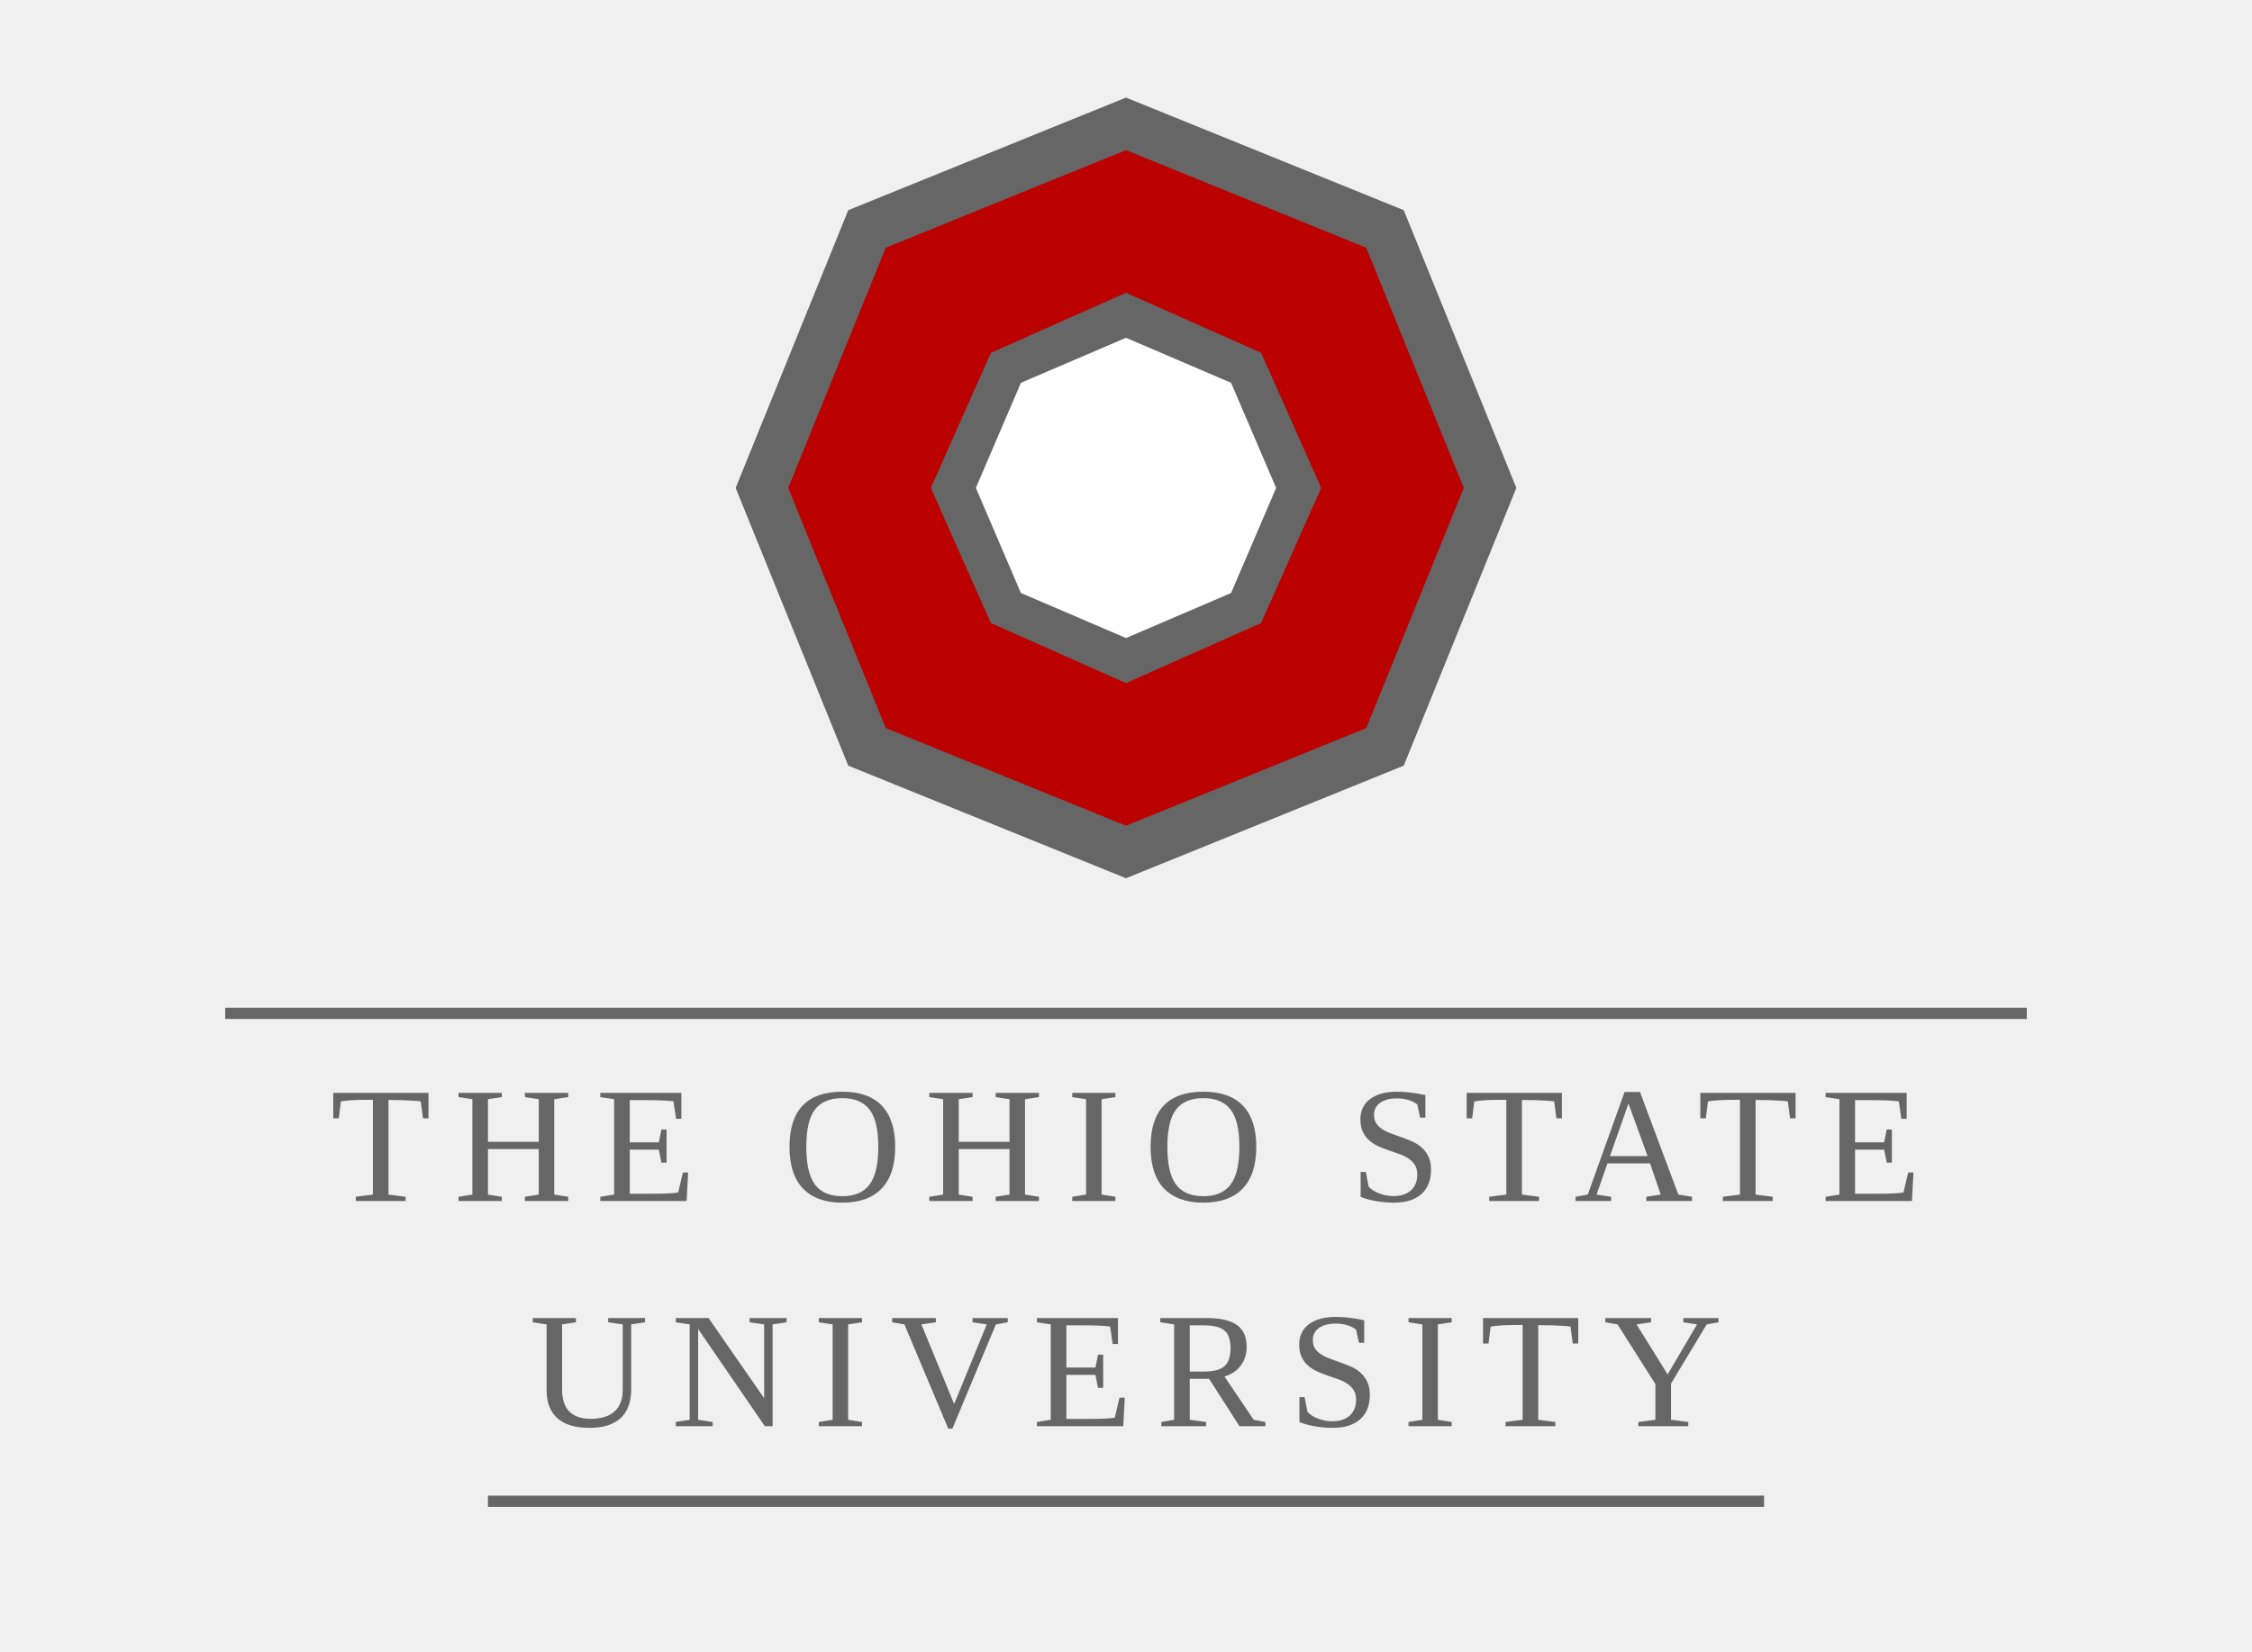
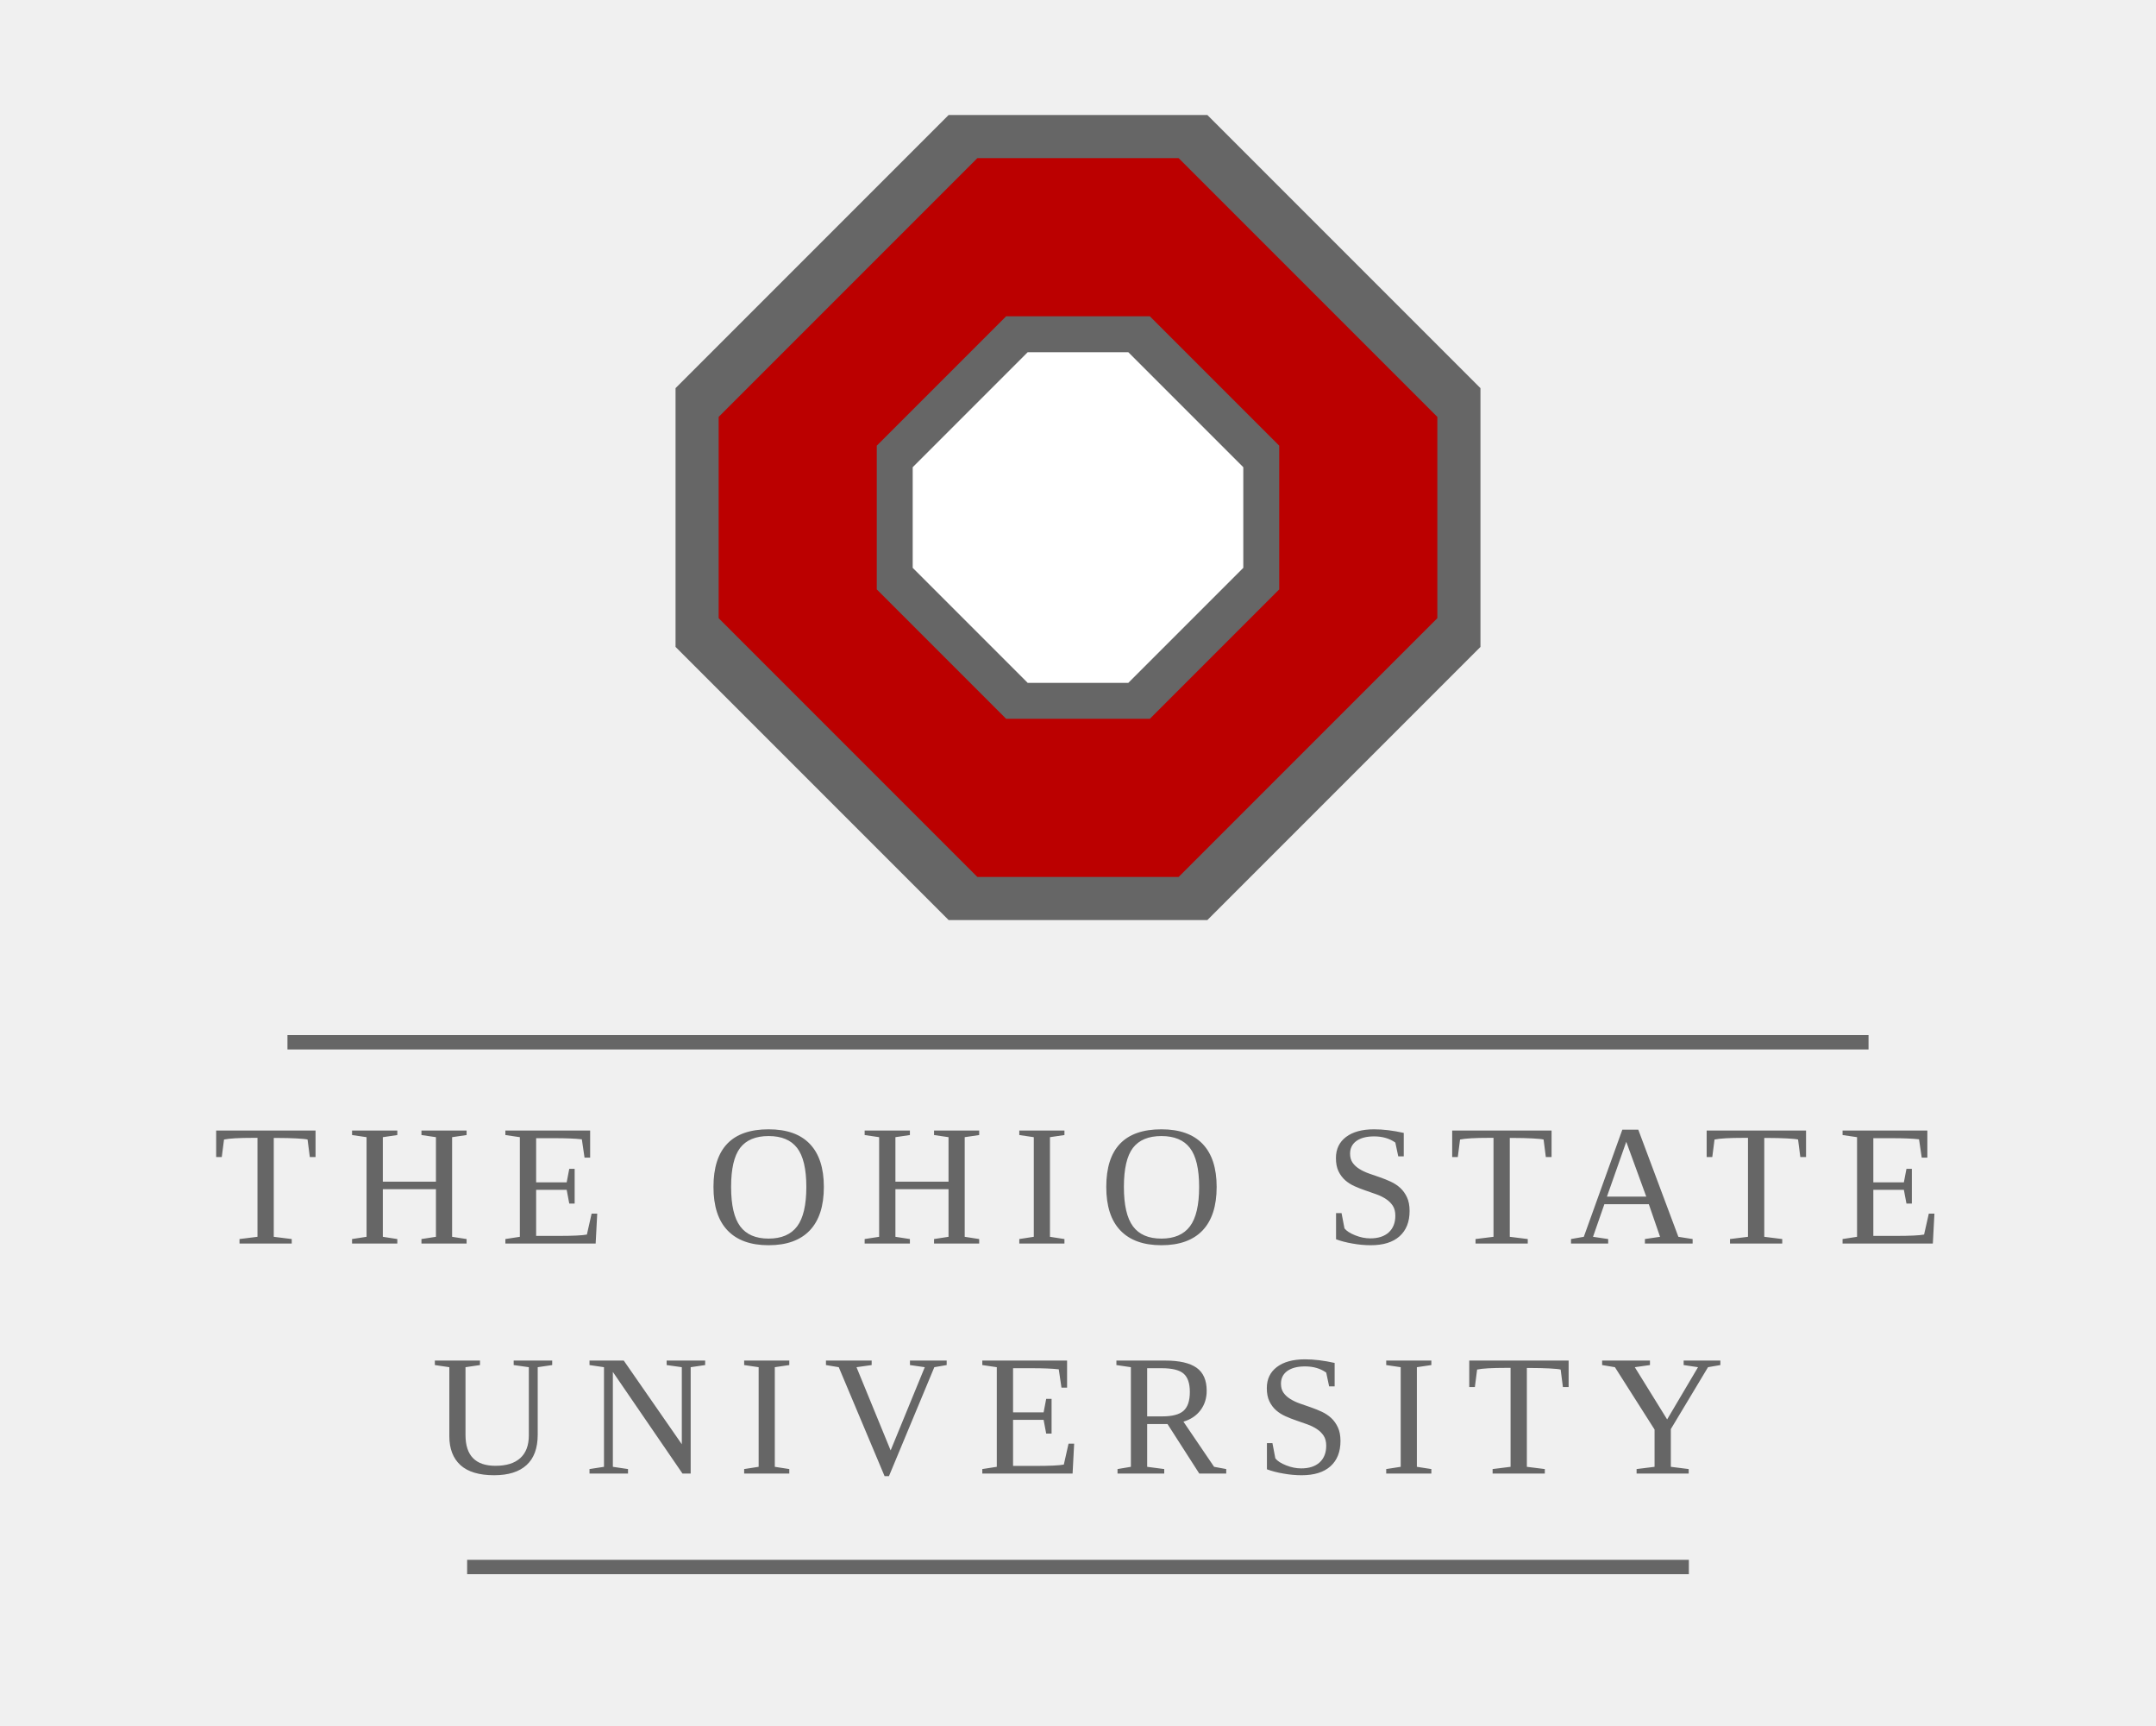
- <svg xmlns="http://www.w3.org/2000/svg" viewBox="0 0 300 220">
-   <g transform="translate(150, 65)">
-     <polygon points="0,-52 37,-37 52,0 37,37 0,52 -37,37 -52,0 -37,-37" fill="#666" stroke="none" />
-     <polygon points="0,-45 32,-32 45,0 32,32 0,45 -32,32 -45,0 -32,-32" fill="#BB0000" stroke="none" />
-     <polygon points="0,-26 18,-18 26,0 18,18 0,26 -18,18 -26,0 -18,-18" fill="#666" stroke="none" />
-     <polygon points="0,-20 14,-14 20,0 14,14 0,20 -14,14 -20,0 -14,-14" fill="white" stroke="none" />
+ <svg xmlns="http://www.w3.org/2000/svg" viewBox="0 0 300 240">
+   <g transform="translate(150, 72)">
+     <path d="M-18,-56 L18,-56 L56,-18 L56,18 L18,56 L-18,56 L-56,18 L-56,-18 Z" fill="#666666" />
+     <path d="M-14,-50 L14,-50 L50,-14 L50,14 L14,50 L-14,50 L-50,14 L-50,-14 Z" fill="#BB0000" />
+     <path d="M-10,-28 L10,-28 L28,-10 L28,10 L10,28 L-10,28 L-28,10 L-28,-10 Z" fill="#666666" />
+     <path d="M-7,-23 L7,-23 L23,-7 L23,7 L7,23 L-7,23 L-23,7 L-23,-7 Z" fill="white" />
  </g>
-   <line x1="30" y1="135" x2="270" y2="135" stroke="#666" stroke-width="1.5" />
-   <text x="150" y="160" text-anchor="middle" font-family="Georgia, 'Times New Roman', serif" font-size="22" font-weight="400" fill="#666" letter-spacing="3">THE OHIO STATE</text>
-   <text x="150" y="190" text-anchor="middle" font-family="Georgia, 'Times New Roman', serif" font-size="22" font-weight="400" fill="#666" letter-spacing="3">UNIVERSITY</text>
-   <line x1="65" y1="200" x2="235" y2="200" stroke="#666" stroke-width="1.5" />
+   <line x1="40" y1="145" x2="260" y2="145" stroke="#666666" stroke-width="2" />
+   <text x="150" y="173" text-anchor="middle" font-family="Georgia, 'Times New Roman', serif" font-size="24" font-weight="400" fill="#666666" letter-spacing="4" font-variant="small-caps">THE OHIO STATE</text>
+   <text x="150" y="205" text-anchor="middle" font-family="Georgia, 'Times New Roman', serif" font-size="24" font-weight="400" fill="#666666" letter-spacing="4" font-variant="small-caps">UNIVERSITY</text>
+   <line x1="65" y1="218" x2="235" y2="218" stroke="#666666" stroke-width="2" />
</svg>
